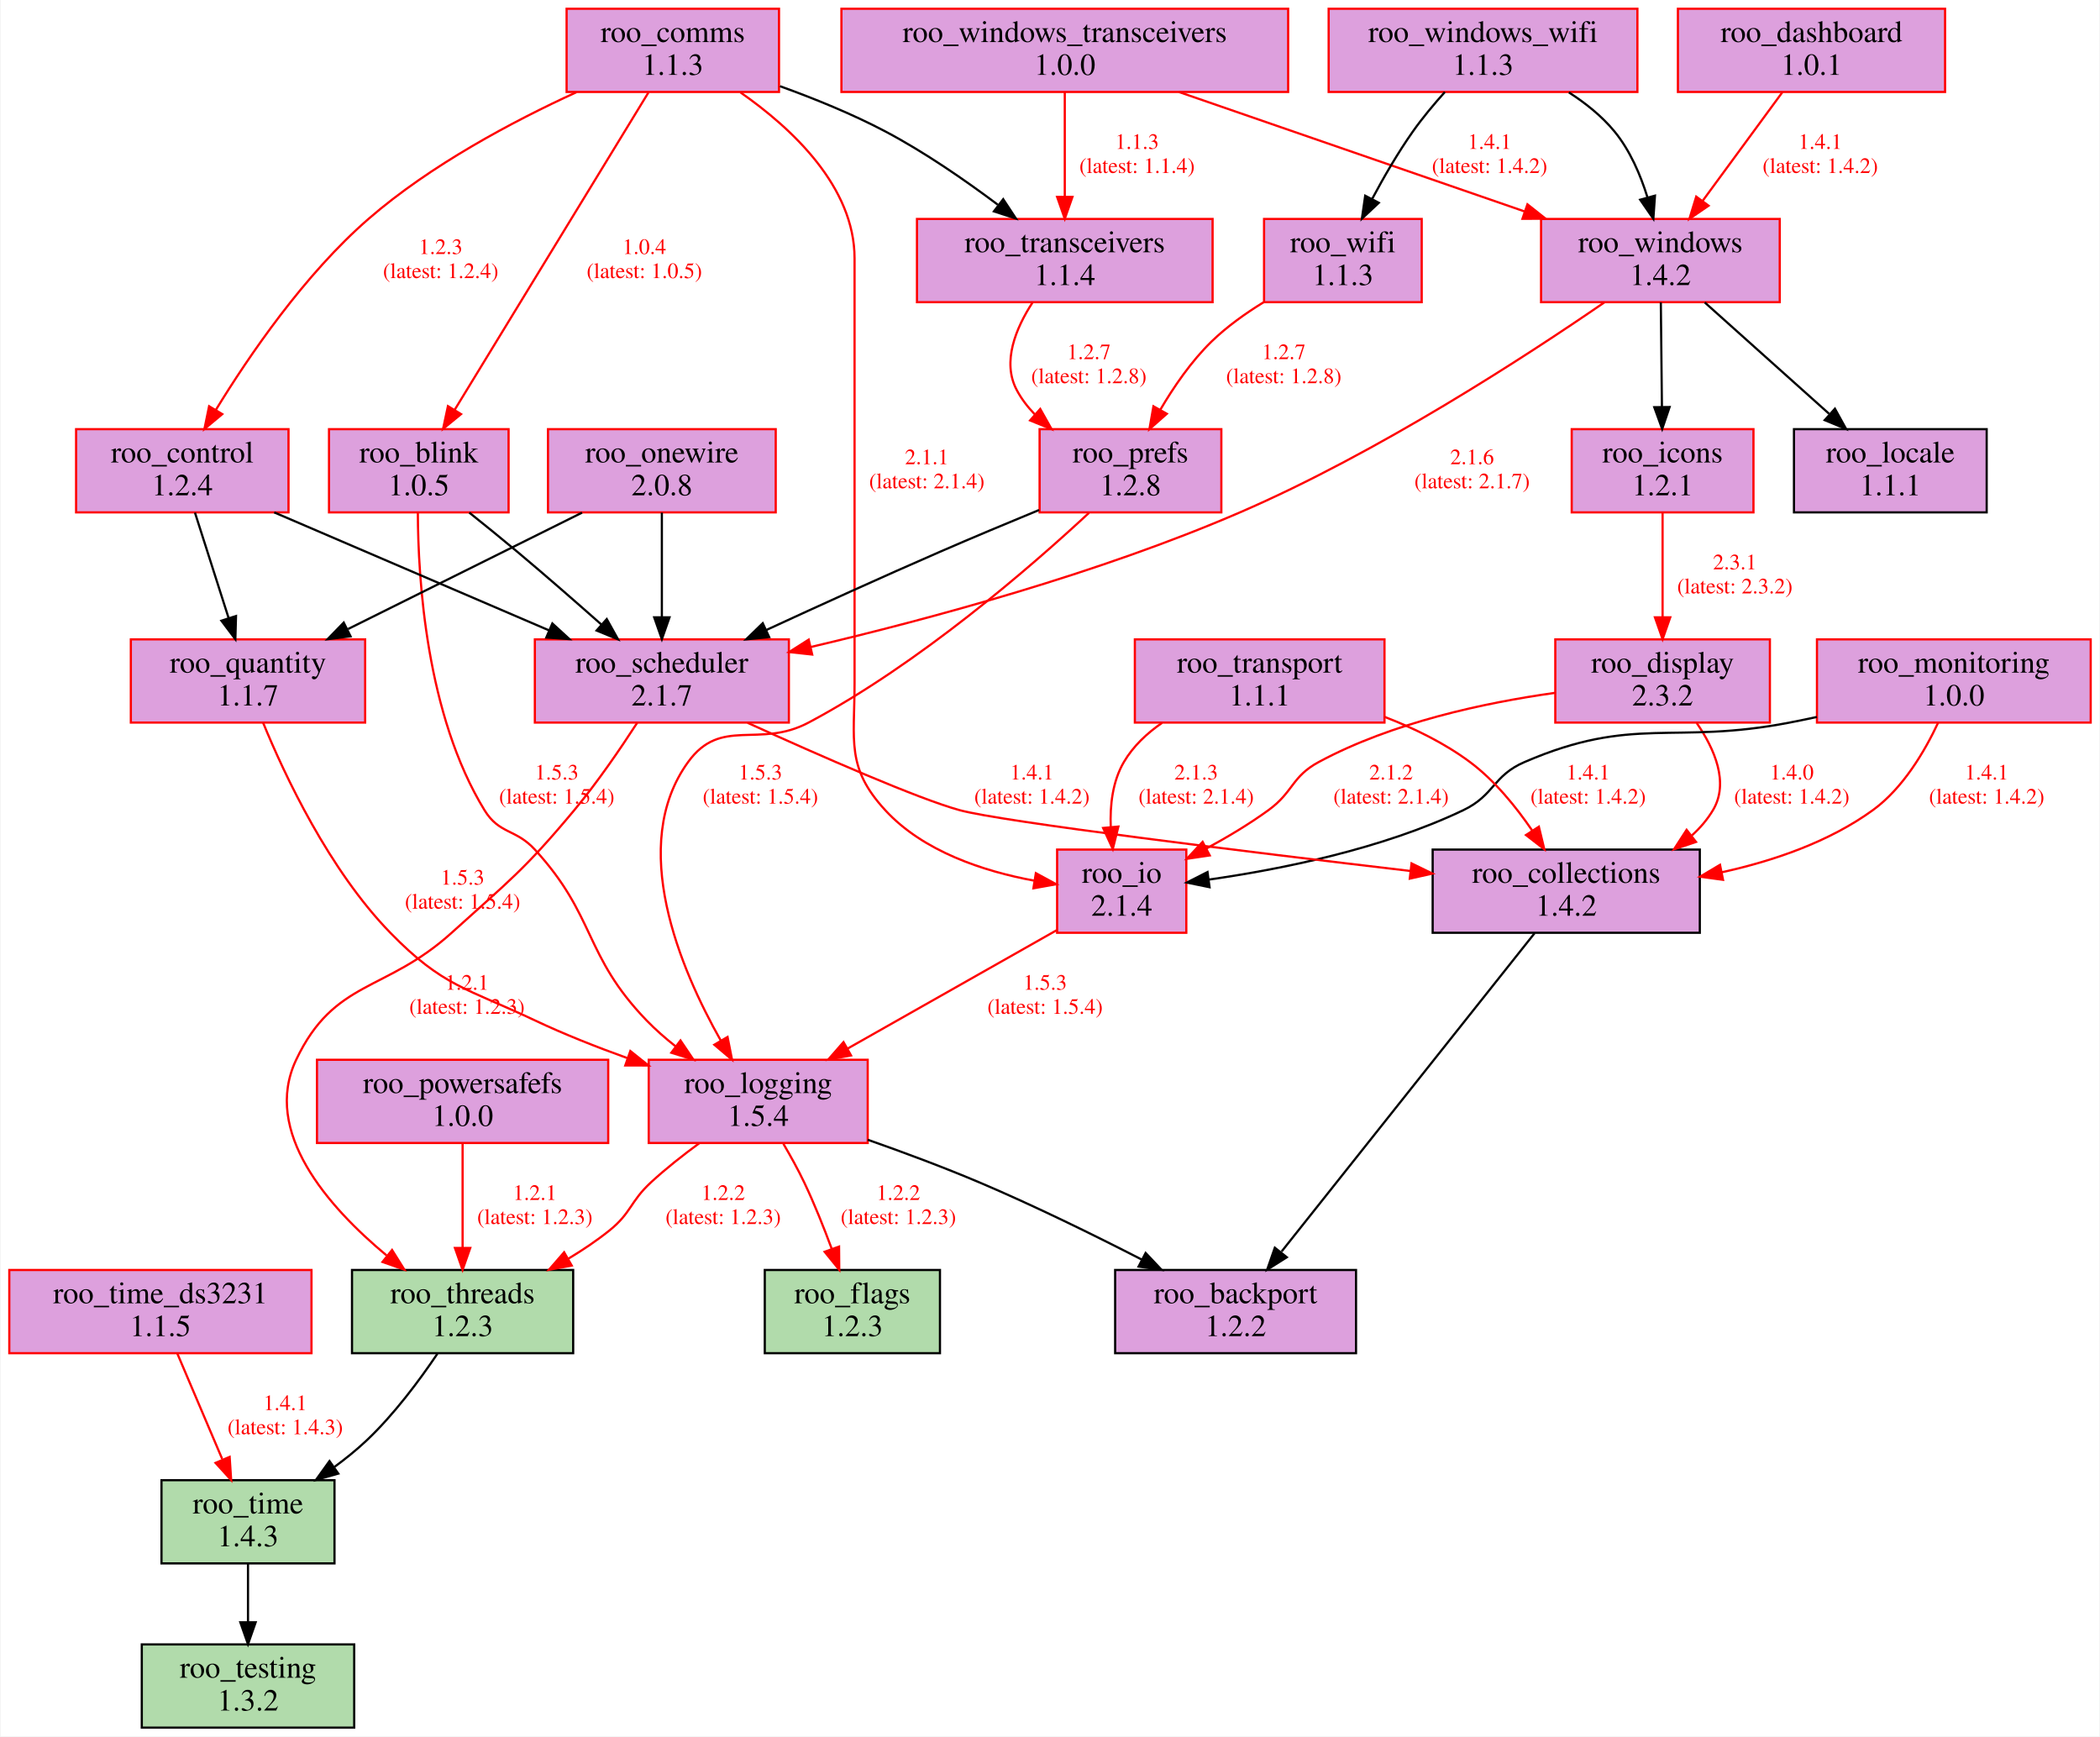
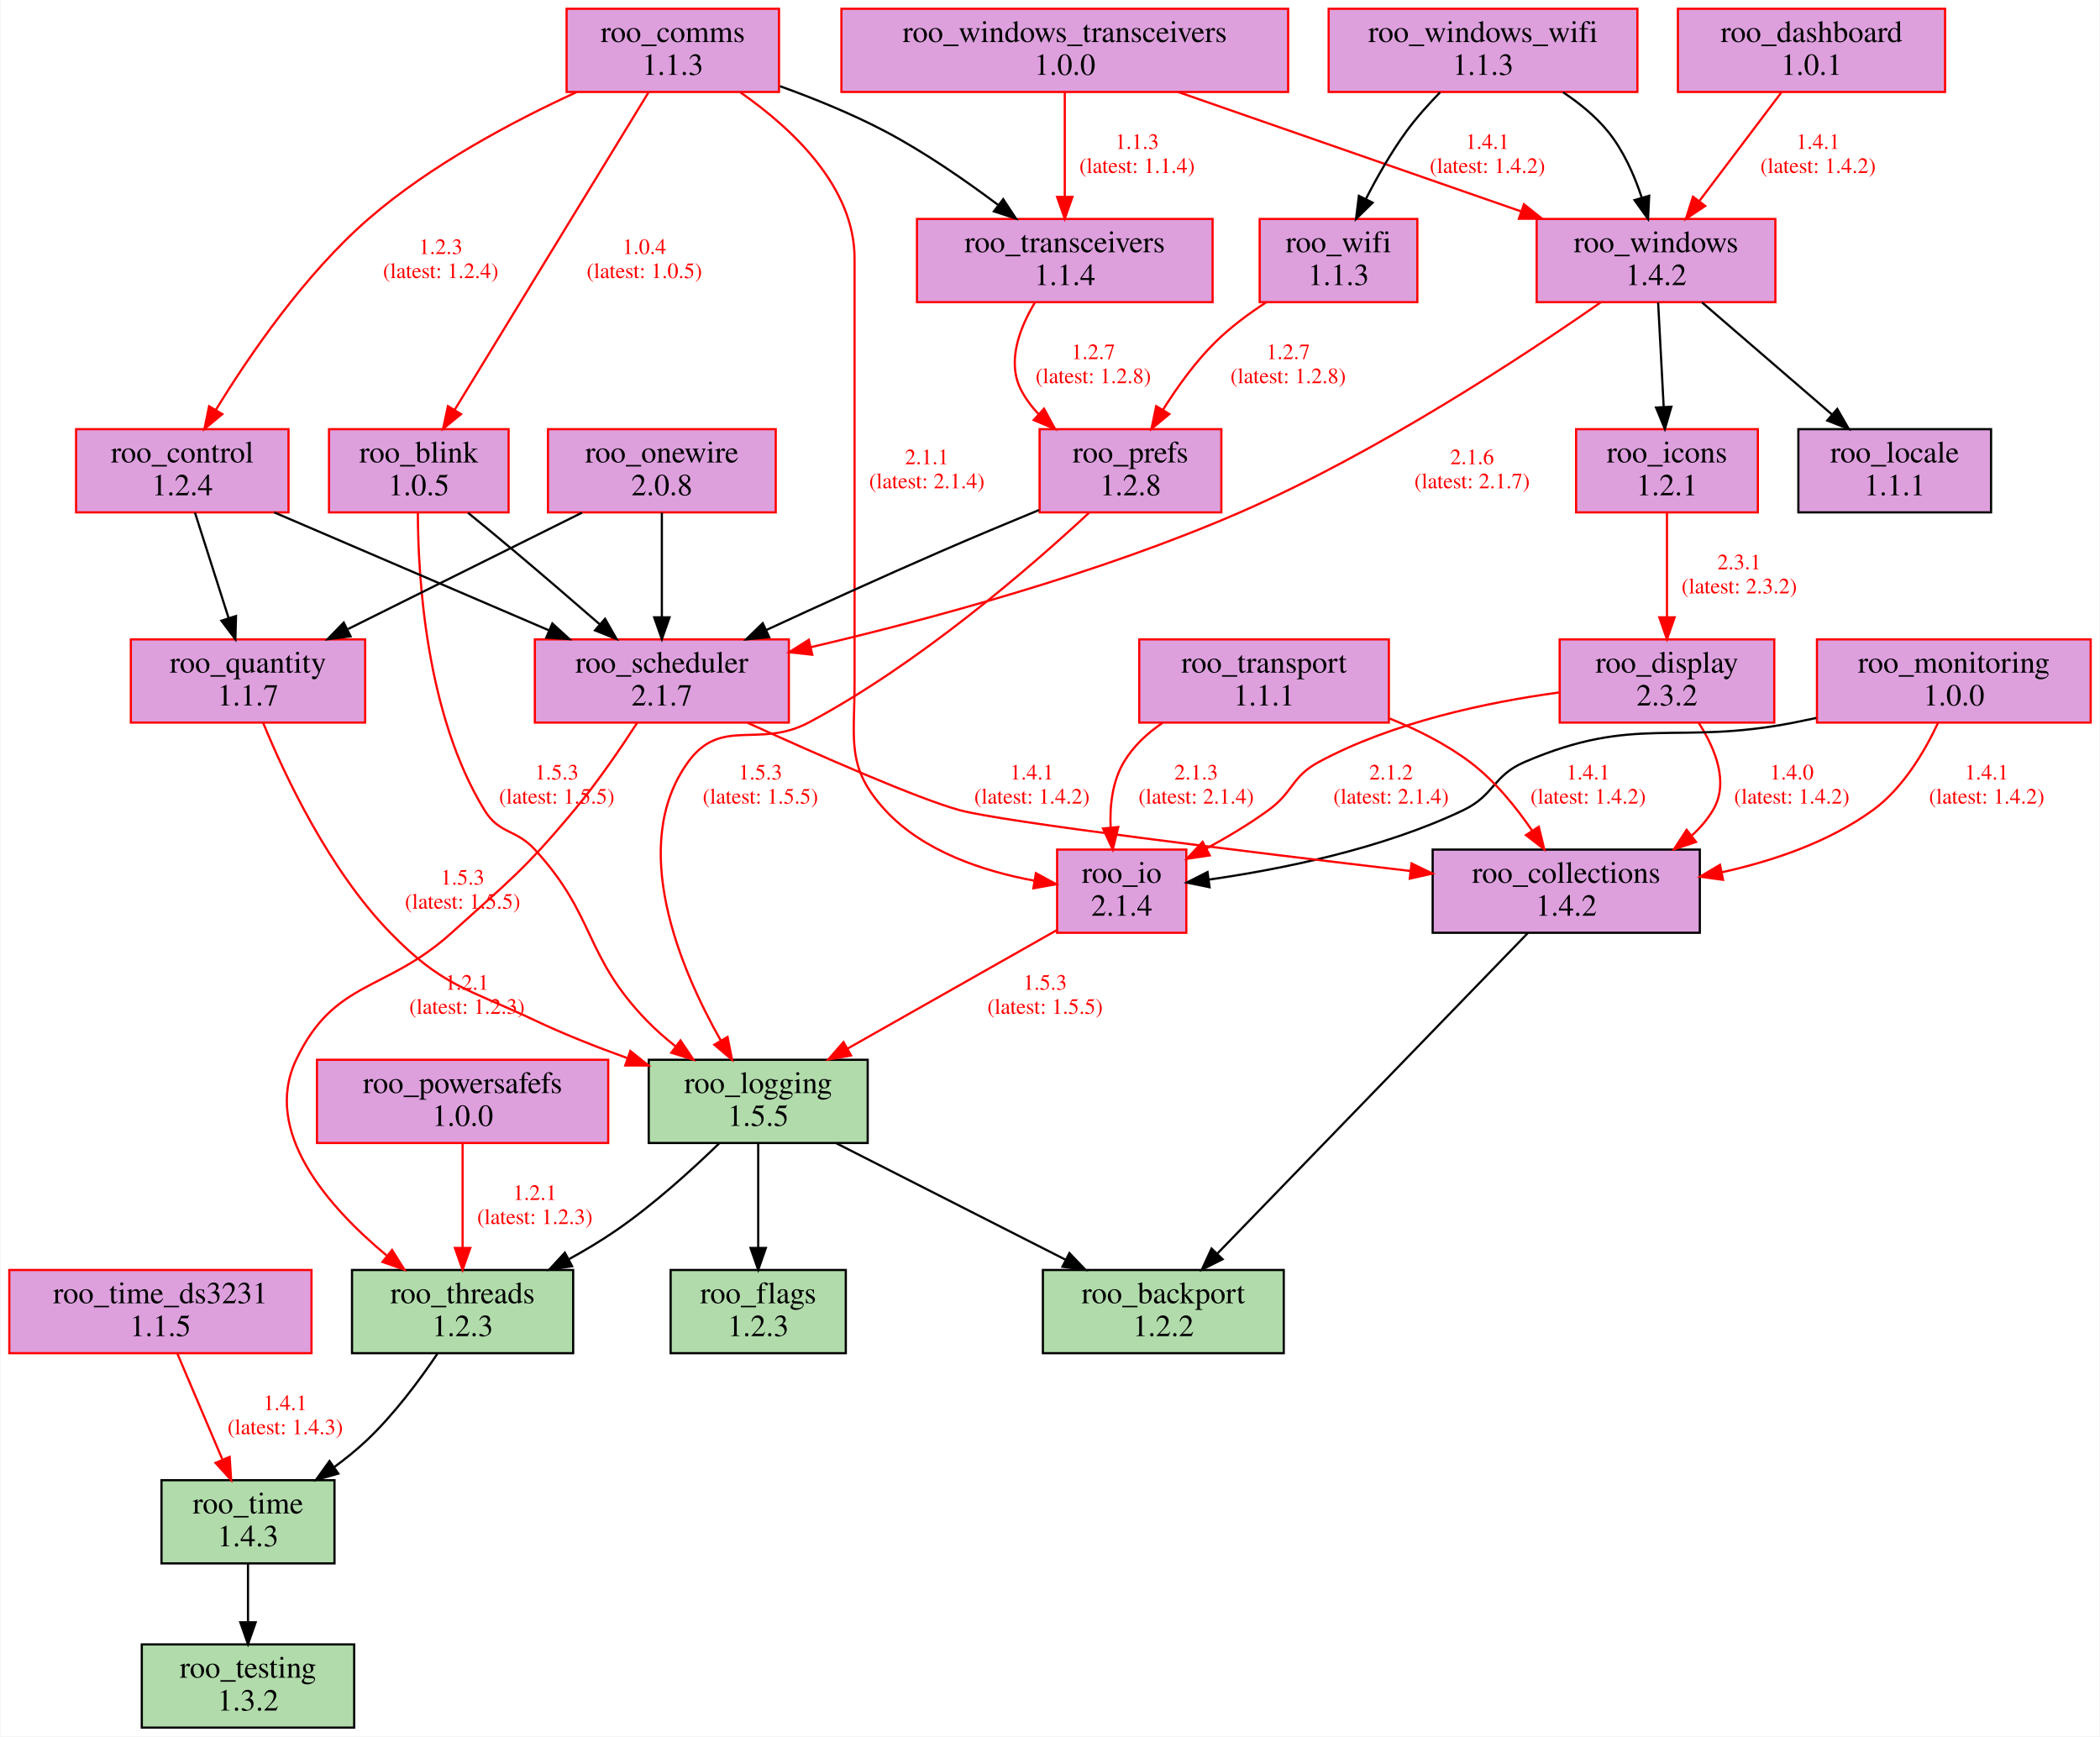
<svg xmlns="http://www.w3.org/2000/svg" width="959pt" height="793pt" viewBox="0.00 0.00 958.50 793.00">
  <g id="graph0" class="graph" transform="scale(1 1) rotate(0) translate(4 789)">
    <polygon fill="white" stroke="transparent" points="-4,4 -4,-789 954.5,-789 954.5,4 -4,4" />
    <g id="node1" class="node">
-       <polygon fill="plum" stroke="black" points="615,-209 505,-209 505,-171 615,-171 615,-209" />
-       <text text-anchor="middle" x="560" y="-193.8" font-family="Times,serif" font-size="14.00">roo_backport</text>
-       <text text-anchor="middle" x="560" y="-178.8" font-family="Times,serif" font-size="14.00">1.2.2</text>
+       <polygon fill="#b1dbab" stroke="black" points="582,-209 472,-209 472,-171 582,-171 582,-209" />
+       <text text-anchor="middle" x="527" y="-193.8" font-family="Times,serif" font-size="14.00">roo_backport</text>
+       <text text-anchor="middle" x="527" y="-178.8" font-family="Times,serif" font-size="14.00">1.2.2</text>
    </g>
    <g id="node2" class="node">
      <polygon fill="plum" stroke="red" points="228,-593 146,-593 146,-555 228,-555 228,-593" />
      <text text-anchor="middle" x="187" y="-577.8" font-family="Times,serif" font-size="14.00">roo_blink</text>
      <text text-anchor="middle" x="187" y="-562.8" font-family="Times,serif" font-size="14.00">1.0.5</text>
    </g>
    <g id="node12" class="node">
-       <polygon fill="plum" stroke="red" points="392,-305 292,-305 292,-267 392,-267 392,-305" />
+       <polygon fill="#b1dbab" stroke="black" points="392,-305 292,-305 292,-267 392,-267 392,-305" />
      <text text-anchor="middle" x="342" y="-289.8" font-family="Times,serif" font-size="14.00">roo_logging</text>
-       <text text-anchor="middle" x="342" y="-274.8" font-family="Times,serif" font-size="14.00">1.5.4</text>
+       <text text-anchor="middle" x="342" y="-274.8" font-family="Times,serif" font-size="14.00">1.5.5</text>
    </g>
    <g id="edge1" class="edge">
      <path fill="none" stroke="red" d="M186.57,-554.93C186.65,-524.59 190.39,-462.44 217,-419 223.78,-407.93 231.22,-410.56 240,-401 268.02,-370.49 262.24,-352.8 291,-323 295.05,-318.8 299.65,-314.78 304.39,-311.04" />
      <polygon fill="red" stroke="red" points="306.51,-313.83 312.43,-305.04 302.32,-308.22 306.51,-313.83" />
      <text text-anchor="middle" x="250" y="-433" font-family="Times,serif" font-size="10.00" fill="red">1.5.3</text>
-       <text text-anchor="middle" x="250" y="-422" font-family="Times,serif" font-size="10.00" fill="red">(latest: 1.5.4)</text>
+       <text text-anchor="middle" x="250" y="-422" font-family="Times,serif" font-size="10.00" fill="red">(latest: 1.5.5)</text>
    </g>
    <g id="node18" class="node">
      <polygon fill="plum" stroke="red" points="356,-497 240,-497 240,-459 356,-459 356,-497" />
      <text text-anchor="middle" x="298" y="-481.8" font-family="Times,serif" font-size="14.00">roo_scheduler</text>
      <text text-anchor="middle" x="298" y="-466.8" font-family="Times,serif" font-size="14.00">2.1.7</text>
    </g>
    <g id="edge2" class="edge">
-       <path fill="none" stroke="black" d="M210.06,-554.89C217.15,-549.23 224.95,-542.91 232,-537 244.73,-526.33 258.56,-514.24 270.27,-503.88" />
-       <polygon fill="black" stroke="black" points="272.84,-506.27 277.99,-497.01 268.19,-501.04 272.84,-506.27" />
+       <path fill="none" stroke="black" d="M209.48,-554.81C216.42,-549.14 224.05,-542.85 231,-537 243.72,-526.29 257.64,-514.29 269.48,-504" />
+       <polygon fill="black" stroke="black" points="272.06,-506.39 277.3,-497.18 267.47,-501.11 272.06,-506.39" />
    </g>
    <g id="node3" class="node">
      <polygon fill="plum" stroke="black" points="772,-401 650,-401 650,-363 772,-363 772,-401" />
      <text text-anchor="middle" x="711" y="-385.8" font-family="Times,serif" font-size="14.00">roo_collections</text>
      <text text-anchor="middle" x="711" y="-370.8" font-family="Times,serif" font-size="14.00">1.4.2</text>
    </g>
    <g id="edge3" class="edge">
-       <path fill="none" stroke="black" d="M696.52,-362.78C669.69,-329.02 612.14,-256.61 581.02,-217.45" />
-       <polygon fill="black" stroke="black" points="583.4,-214.81 574.43,-209.16 577.92,-219.17 583.4,-214.81" />
+       <path fill="none" stroke="black" d="M693.36,-362.78C660.39,-328.74 589.36,-255.39 551.66,-216.47" />
+       <polygon fill="black" stroke="black" points="554.06,-213.91 544.59,-209.16 549.03,-218.78 554.06,-213.91" />
    </g>
    <g id="node4" class="node">
      <polygon fill="plum" stroke="red" points="351.5,-785 254.5,-785 254.5,-747 351.5,-747 351.5,-785" />
      <text text-anchor="middle" x="303" y="-769.8" font-family="Times,serif" font-size="14.00">roo_comms</text>
      <text text-anchor="middle" x="303" y="-754.8" font-family="Times,serif" font-size="14.00">1.1.3</text>
    </g>
    <g id="edge4" class="edge">
      <path fill="none" stroke="red" d="M291.88,-746.78C271.35,-713.16 227.43,-641.22 203.45,-601.94" />
      <polygon fill="red" stroke="red" points="206.29,-599.87 198.09,-593.16 200.31,-603.52 206.29,-599.87" />
      <text text-anchor="middle" x="290" y="-673" font-family="Times,serif" font-size="10.00" fill="red">1.0.4</text>
      <text text-anchor="middle" x="290" y="-662" font-family="Times,serif" font-size="10.00" fill="red">(latest: 1.0.5)</text>
    </g>
    <g id="node5" class="node">
      <polygon fill="plum" stroke="red" points="127.5,-593 30.5,-593 30.5,-555 127.5,-555 127.5,-593" />
      <text text-anchor="middle" x="79" y="-577.8" font-family="Times,serif" font-size="14.00">roo_control</text>
      <text text-anchor="middle" x="79" y="-562.8" font-family="Times,serif" font-size="14.00">1.2.4</text>
    </g>
    <g id="edge5" class="edge">
      <path fill="none" stroke="red" d="M258.94,-746.87C229.98,-733.59 192.34,-713.62 164,-689 134.79,-663.62 109.48,-626.58 94.25,-601.68" />
      <polygon fill="red" stroke="red" points="97.25,-599.87 89.1,-593.09 91.24,-603.47 97.25,-599.87" />
      <text text-anchor="middle" x="197" y="-673" font-family="Times,serif" font-size="10.00" fill="red">1.2.3</text>
      <text text-anchor="middle" x="197" y="-662" font-family="Times,serif" font-size="10.00" fill="red">(latest: 1.2.4)</text>
    </g>
    <g id="node10" class="node">
      <polygon fill="plum" stroke="red" points="537.5,-401 478.5,-401 478.5,-363 537.5,-363 537.5,-401" />
      <text text-anchor="middle" x="508" y="-385.8" font-family="Times,serif" font-size="14.00">roo_io</text>
      <text text-anchor="middle" x="508" y="-370.8" font-family="Times,serif" font-size="14.00">2.1.4</text>
    </g>
    <g id="edge6" class="edge">
      <path fill="none" stroke="red" d="M333.91,-746.79C357.5,-730.32 386,-703.66 386,-671 386,-671 386,-671 386,-477 386,-450.48 382.06,-438.53 400,-419 417.39,-400.07 444.99,-391.08 467.94,-386.82" />
      <polygon fill="red" stroke="red" points="468.79,-390.23 478.1,-385.17 467.67,-383.32 468.79,-390.23" />
      <text text-anchor="middle" x="419" y="-577" font-family="Times,serif" font-size="10.00" fill="red">2.1.1</text>
      <text text-anchor="middle" x="419" y="-566" font-family="Times,serif" font-size="10.00" fill="red">(latest: 2.1.4)</text>
    </g>
    <g id="node23" class="node">
      <polygon fill="plum" stroke="red" points="549.5,-689 414.5,-689 414.5,-651 549.5,-651 549.5,-689" />
      <text text-anchor="middle" x="482" y="-673.8" font-family="Times,serif" font-size="14.00">roo_transceivers</text>
      <text text-anchor="middle" x="482" y="-658.8" font-family="Times,serif" font-size="14.00">1.1.4</text>
    </g>
    <g id="edge7" class="edge">
      <path fill="none" stroke="black" d="M351.93,-749.64C367.66,-743.97 384.91,-736.96 400,-729 417.92,-719.55 436.47,-706.72 451.38,-695.54" />
      <polygon fill="black" stroke="black" points="453.88,-698.03 459.71,-689.18 449.63,-692.47 453.88,-698.03" />
    </g>
    <g id="node17" class="node">
      <polygon fill="plum" stroke="red" points="162.5,-497 55.5,-497 55.5,-459 162.5,-459 162.5,-497" />
      <text text-anchor="middle" x="109" y="-481.8" font-family="Times,serif" font-size="14.00">roo_quantity</text>
      <text text-anchor="middle" x="109" y="-466.8" font-family="Times,serif" font-size="14.00">1.1.7</text>
    </g>
    <g id="edge8" class="edge">
      <path fill="none" stroke="black" d="M84.78,-554.88C89.14,-541.22 95.19,-522.26 100.16,-506.71" />
      <polygon fill="black" stroke="black" points="103.53,-507.66 103.23,-497.07 96.86,-505.53 103.53,-507.66" />
    </g>
    <g id="edge9" class="edge">
      <path fill="none" stroke="black" d="M120.97,-554.99C156.69,-539.65 208.15,-517.57 246.38,-501.15" />
      <polygon fill="black" stroke="black" points="247.99,-504.27 255.8,-497.11 245.23,-497.84 247.99,-504.27" />
    </g>
    <g id="node6" class="node">
      <polygon fill="plum" stroke="red" points="884,-785 762,-785 762,-747 884,-747 884,-785" />
      <text text-anchor="middle" x="823" y="-769.8" font-family="Times,serif" font-size="14.00">roo_dashboard</text>
      <text text-anchor="middle" x="823" y="-754.8" font-family="Times,serif" font-size="14.00">1.0.1</text>
    </g>
    <g id="node26" class="node">
-       <polygon fill="plum" stroke="red" points="808.5,-689 699.5,-689 699.5,-651 808.5,-651 808.5,-689" />
-       <text text-anchor="middle" x="754" y="-673.8" font-family="Times,serif" font-size="14.00">roo_windows</text>
-       <text text-anchor="middle" x="754" y="-658.8" font-family="Times,serif" font-size="14.00">1.4.2</text>
+       <polygon fill="plum" stroke="red" points="806.5,-689 697.5,-689 697.5,-651 806.5,-651 806.5,-689" />
+       <text text-anchor="middle" x="752" y="-673.8" font-family="Times,serif" font-size="14.00">roo_windows</text>
+       <text text-anchor="middle" x="752" y="-658.8" font-family="Times,serif" font-size="14.00">1.4.2</text>
    </g>
    <g id="edge10" class="edge">
-       <path fill="none" stroke="red" d="M809.7,-746.88C799.39,-732.83 784.95,-713.17 773.37,-697.38" />
-       <polygon fill="red" stroke="red" points="776,-695.06 767.26,-689.07 770.36,-699.2 776,-695.06" />
-       <text text-anchor="middle" x="827" y="-721" font-family="Times,serif" font-size="10.00" fill="red">1.4.1</text>
-       <text text-anchor="middle" x="827" y="-710" font-family="Times,serif" font-size="10.00" fill="red">(latest: 1.4.2)</text>
+       <path fill="none" stroke="red" d="M809.31,-746.88C798.7,-732.83 783.85,-713.17 771.93,-697.38" />
+       <polygon fill="red" stroke="red" points="774.47,-694.94 765.65,-689.07 768.88,-699.16 774.47,-694.94" />
+       <text text-anchor="middle" x="826" y="-721" font-family="Times,serif" font-size="10.00" fill="red">1.4.1</text>
+       <text text-anchor="middle" x="826" y="-710" font-family="Times,serif" font-size="10.00" fill="red">(latest: 1.4.2)</text>
    </g>
    <g id="node7" class="node">
-       <polygon fill="plum" stroke="red" points="804,-497 706,-497 706,-459 804,-459 804,-497" />
-       <text text-anchor="middle" x="755" y="-481.8" font-family="Times,serif" font-size="14.00">roo_display</text>
-       <text text-anchor="middle" x="755" y="-466.8" font-family="Times,serif" font-size="14.00">2.3.2</text>
+       <polygon fill="plum" stroke="red" points="806,-497 708,-497 708,-459 806,-459 806,-497" />
+       <text text-anchor="middle" x="757" y="-481.8" font-family="Times,serif" font-size="14.00">roo_display</text>
+       <text text-anchor="middle" x="757" y="-466.8" font-family="Times,serif" font-size="14.00">2.3.2</text>
    </g>
    <g id="edge11" class="edge">
-       <path fill="none" stroke="red" d="M770.59,-458.79C778.7,-446.99 785.5,-431.55 778,-419 775.43,-414.69 772.14,-410.87 768.41,-407.49" />
+       <path fill="none" stroke="red" d="M771.44,-458.96C779.08,-447.09 785.47,-431.5 778,-419 775.43,-414.69 772.14,-410.87 768.41,-407.49" />
      <polygon fill="red" stroke="red" points="770.26,-404.49 760.21,-401.13 765.97,-410.03 770.26,-404.49" />
      <text text-anchor="middle" x="814" y="-433" font-family="Times,serif" font-size="10.00" fill="red">1.4.0</text>
      <text text-anchor="middle" x="814" y="-422" font-family="Times,serif" font-size="10.00" fill="red">(latest: 1.4.2)</text>
    </g>
    <g id="edge12" class="edge">
-       <path fill="none" stroke="red" d="M705.92,-472.58C673.7,-468.07 631.48,-459.04 598,-441 585.55,-434.29 586.45,-427.31 575,-419 566.26,-412.65 556.25,-406.68 546.69,-401.5" />
+       <path fill="none" stroke="red" d="M707.66,-472.74C674.98,-468.3 632.03,-459.28 598,-441 585.54,-434.31 586.45,-427.31 575,-419 566.26,-412.65 556.25,-406.68 546.69,-401.5" />
      <polygon fill="red" stroke="red" points="548.2,-398.33 537.72,-396.78 544.94,-404.53 548.2,-398.33" />
      <text text-anchor="middle" x="631" y="-433" font-family="Times,serif" font-size="10.00" fill="red">2.1.2</text>
      <text text-anchor="middle" x="631" y="-422" font-family="Times,serif" font-size="10.00" fill="red">(latest: 2.1.4)</text>
    </g>
    <g id="node8" class="node">
-       <polygon fill="#b1dbab" stroke="black" points="425,-209 345,-209 345,-171 425,-171 425,-209" />
-       <text text-anchor="middle" x="385" y="-193.8" font-family="Times,serif" font-size="14.00">roo_flags</text>
-       <text text-anchor="middle" x="385" y="-178.8" font-family="Times,serif" font-size="14.00">1.2.3</text>
+       <polygon fill="#b1dbab" stroke="black" points="382,-209 302,-209 302,-171 382,-171 382,-209" />
+       <text text-anchor="middle" x="342" y="-193.8" font-family="Times,serif" font-size="14.00">roo_flags</text>
+       <text text-anchor="middle" x="342" y="-178.8" font-family="Times,serif" font-size="14.00">1.2.3</text>
    </g>
    <g id="node9" class="node">
-       <polygon fill="plum" stroke="red" points="796.5,-593 713.5,-593 713.5,-555 796.5,-555 796.5,-593" />
-       <text text-anchor="middle" x="755" y="-577.8" font-family="Times,serif" font-size="14.00">roo_icons</text>
-       <text text-anchor="middle" x="755" y="-562.8" font-family="Times,serif" font-size="14.00">1.2.1</text>
+       <polygon fill="plum" stroke="red" points="798.5,-593 715.5,-593 715.5,-555 798.5,-555 798.5,-593" />
+       <text text-anchor="middle" x="757" y="-577.8" font-family="Times,serif" font-size="14.00">roo_icons</text>
+       <text text-anchor="middle" x="757" y="-562.8" font-family="Times,serif" font-size="14.00">1.2.1</text>
    </g>
    <g id="edge13" class="edge">
-       <path fill="none" stroke="red" d="M755,-554.88C755,-541.35 755,-522.62 755,-507.15" />
-       <polygon fill="red" stroke="red" points="758.5,-507.07 755,-497.07 751.5,-507.07 758.5,-507.07" />
-       <text text-anchor="middle" x="788" y="-529" font-family="Times,serif" font-size="10.00" fill="red">2.3.1</text>
-       <text text-anchor="middle" x="788" y="-518" font-family="Times,serif" font-size="10.00" fill="red">(latest: 2.3.2)</text>
+       <path fill="none" stroke="red" d="M757,-554.88C757,-541.35 757,-522.62 757,-507.15" />
+       <polygon fill="red" stroke="red" points="760.5,-507.07 757,-497.07 753.5,-507.07 760.5,-507.07" />
+       <text text-anchor="middle" x="790" y="-529" font-family="Times,serif" font-size="10.00" fill="red">2.3.1</text>
+       <text text-anchor="middle" x="790" y="-518" font-family="Times,serif" font-size="10.00" fill="red">(latest: 2.3.2)</text>
    </g>
    <g id="edge14" class="edge">
      <path fill="none" stroke="red" d="M478.32,-364.19C451.7,-349.12 412.39,-326.86 382.81,-310.11" />
      <polygon fill="red" stroke="red" points="384.39,-306.98 373.97,-305.1 380.95,-313.08 384.39,-306.98" />
      <text text-anchor="middle" x="473" y="-337" font-family="Times,serif" font-size="10.00" fill="red">1.5.3</text>
-       <text text-anchor="middle" x="473" y="-326" font-family="Times,serif" font-size="10.00" fill="red">(latest: 1.5.4)</text>
+       <text text-anchor="middle" x="473" y="-326" font-family="Times,serif" font-size="10.00" fill="red">(latest: 1.5.5)</text>
    </g>
    <g id="node11" class="node">
-       <polygon fill="plum" stroke="black" points="903,-593 815,-593 815,-555 903,-555 903,-593" />
-       <text text-anchor="middle" x="859" y="-577.8" font-family="Times,serif" font-size="14.00">roo_locale</text>
-       <text text-anchor="middle" x="859" y="-562.8" font-family="Times,serif" font-size="14.00">1.1.1</text>
+       <polygon fill="plum" stroke="black" points="905,-593 817,-593 817,-555 905,-555 905,-593" />
+       <text text-anchor="middle" x="861" y="-577.8" font-family="Times,serif" font-size="14.00">roo_locale</text>
+       <text text-anchor="middle" x="861" y="-562.8" font-family="Times,serif" font-size="14.00">1.1.1</text>
    </g>
    <g id="edge15" class="edge">
-       <path fill="none" stroke="black" d="M392.02,-268.48C408.42,-262.72 426.63,-255.94 443,-249 468.02,-238.38 495.26,-224.99 517.16,-213.75" />
-       <polygon fill="black" stroke="black" points="518.92,-216.78 526.19,-209.08 515.7,-210.56 518.92,-216.78" />
+       <path fill="none" stroke="black" d="M377.67,-266.88C407.49,-251.73 450.16,-230.04 482.27,-213.73" />
+       <polygon fill="black" stroke="black" points="484.11,-216.72 491.44,-209.07 480.94,-210.48 484.11,-216.72" />
    </g>
    <g id="edge16" class="edge">
-       <path fill="none" stroke="red" d="M353.5,-266.63C356.77,-261.07 360.2,-254.88 363,-249 367.61,-239.33 371.96,-228.42 375.56,-218.7" />
-       <polygon fill="red" stroke="red" points="378.92,-219.68 379.01,-209.09 372.33,-217.32 378.92,-219.68" />
-       <text text-anchor="middle" x="406" y="-241" font-family="Times,serif" font-size="10.00" fill="red">1.2.2</text>
-       <text text-anchor="middle" x="406" y="-230" font-family="Times,serif" font-size="10.00" fill="red">(latest: 1.2.3)</text>
+       <path fill="none" stroke="black" d="M342,-266.88C342,-253.35 342,-234.62 342,-219.15" />
+       <polygon fill="black" stroke="black" points="345.5,-219.07 342,-209.07 338.5,-219.07 345.5,-219.07" />
    </g>
    <g id="node20" class="node">
      <polygon fill="#b1dbab" stroke="black" points="257.5,-209 156.5,-209 156.5,-171 257.5,-171 257.5,-209" />
      <text text-anchor="middle" x="207" y="-193.8" font-family="Times,serif" font-size="14.00">roo_threads</text>
      <text text-anchor="middle" x="207" y="-178.8" font-family="Times,serif" font-size="14.00">1.2.3</text>
    </g>
    <g id="edge17" class="edge">
-       <path fill="none" stroke="red" d="M315.2,-266.98C307.74,-261.53 299.82,-255.3 293,-249 283.51,-240.23 284.08,-235.08 274,-227 268.26,-222.4 261.85,-218.1 255.33,-214.18" />
-       <polygon fill="red" stroke="red" points="256.84,-211.02 246.42,-209.09 253.37,-217.09 256.84,-211.02" />
-       <text text-anchor="middle" x="326" y="-241" font-family="Times,serif" font-size="10.00" fill="red">1.2.2</text>
-       <text text-anchor="middle" x="326" y="-230" font-family="Times,serif" font-size="10.00" fill="red">(latest: 1.2.3)</text>
+       <path fill="none" stroke="black" d="M324.27,-266.92C311.75,-254.75 294.2,-238.82 277,-227 270.35,-222.43 263.04,-218.05 255.73,-214.02" />
+       <polygon fill="black" stroke="black" points="256.99,-210.73 246.52,-209.12 253.7,-216.91 256.99,-210.73" />
    </g>
    <g id="node13" class="node">
      <polygon fill="plum" stroke="red" points="950.5,-497 825.5,-497 825.5,-459 950.5,-459 950.5,-497" />
      <text text-anchor="middle" x="888" y="-481.8" font-family="Times,serif" font-size="14.00">roo_monitoring</text>
      <text text-anchor="middle" x="888" y="-466.8" font-family="Times,serif" font-size="14.00">1.0.0</text>
    </g>
    <g id="edge18" class="edge">
      <path fill="none" stroke="red" d="M880.82,-458.93C874.75,-445.95 864.83,-429.03 851,-419 831,-404.5 805.68,-395.83 782.09,-390.65" />
      <polygon fill="red" stroke="red" points="782.6,-387.18 772.11,-388.63 781.22,-394.04 782.6,-387.18" />
      <text text-anchor="middle" x="903" y="-433" font-family="Times,serif" font-size="10.00" fill="red">1.4.1</text>
      <text text-anchor="middle" x="903" y="-422" font-family="Times,serif" font-size="10.00" fill="red">(latest: 1.4.2)</text>
    </g>
    <g id="edge19" class="edge">
-       <path fill="none" stroke="black" d="M825.48,-461.56C821.26,-460.65 817.08,-459.79 813,-459 759.63,-448.65 741.93,-462.51 692,-441 677.47,-434.74 678.28,-425.83 664,-419 626.78,-401.19 580.28,-391.93 547.77,-387.29" />
+       <path fill="none" stroke="black" d="M825.17,-461.1C821.74,-460.36 818.33,-459.65 815,-459 760.78,-448.37 742.77,-462.8 692,-441 677.46,-434.75 678.28,-425.83 664,-419 626.78,-401.19 580.28,-391.93 547.77,-387.29" />
      <polygon fill="black" stroke="black" points="548.11,-383.81 537.73,-385.94 547.18,-390.74 548.11,-383.81" />
    </g>
    <g id="node14" class="node">
      <polygon fill="plum" stroke="red" points="350,-593 246,-593 246,-555 350,-555 350,-593" />
      <text text-anchor="middle" x="298" y="-577.8" font-family="Times,serif" font-size="14.00">roo_onewire</text>
      <text text-anchor="middle" x="298" y="-562.8" font-family="Times,serif" font-size="14.00">2.0.8</text>
    </g>
    <g id="edge21" class="edge">
      <path fill="none" stroke="black" d="M261.56,-554.88C231.1,-539.73 187.5,-518.04 154.7,-501.73" />
      <polygon fill="black" stroke="black" points="155.84,-498.39 145.33,-497.07 152.72,-504.66 155.84,-498.39" />
    </g>
    <g id="edge20" class="edge">
      <path fill="none" stroke="black" d="M298,-554.88C298,-541.35 298,-522.62 298,-507.15" />
      <polygon fill="black" stroke="black" points="301.5,-507.07 298,-497.07 294.5,-507.07 301.5,-507.07" />
    </g>
    <g id="node15" class="node">
      <polygon fill="plum" stroke="red" points="273.5,-305 140.5,-305 140.5,-267 273.5,-267 273.5,-305" />
      <text text-anchor="middle" x="207" y="-289.8" font-family="Times,serif" font-size="14.00">roo_powersafefs</text>
      <text text-anchor="middle" x="207" y="-274.8" font-family="Times,serif" font-size="14.00">1.0.0</text>
    </g>
    <g id="edge22" class="edge">
      <path fill="none" stroke="red" d="M207,-266.88C207,-253.35 207,-234.62 207,-219.15" />
      <polygon fill="red" stroke="red" points="210.5,-219.07 207,-209.07 203.5,-219.07 210.5,-219.07" />
      <text text-anchor="middle" x="240" y="-241" font-family="Times,serif" font-size="10.00" fill="red">1.2.1</text>
      <text text-anchor="middle" x="240" y="-230" font-family="Times,serif" font-size="10.00" fill="red">(latest: 1.2.3)</text>
    </g>
    <g id="node16" class="node">
      <polygon fill="plum" stroke="red" points="553.5,-593 470.5,-593 470.5,-555 553.5,-555 553.5,-593" />
      <text text-anchor="middle" x="512" y="-577.8" font-family="Times,serif" font-size="14.00">roo_prefs</text>
      <text text-anchor="middle" x="512" y="-562.8" font-family="Times,serif" font-size="14.00">1.2.8</text>
    </g>
    <g id="edge23" class="edge">
      <path fill="none" stroke="red" d="M493.07,-554.79C466.44,-530.04 415.49,-485.8 365,-459 342.28,-446.94 325.1,-461.82 310,-441 282.46,-403.01 306.31,-346.63 324.97,-313.67" />
      <polygon fill="red" stroke="red" points="328,-315.42 330.05,-305.03 321.96,-311.87 328,-315.42" />
      <text text-anchor="middle" x="343" y="-433" font-family="Times,serif" font-size="10.00" fill="red">1.5.3</text>
-       <text text-anchor="middle" x="343" y="-422" font-family="Times,serif" font-size="10.00" fill="red">(latest: 1.5.4)</text>
+       <text text-anchor="middle" x="343" y="-422" font-family="Times,serif" font-size="10.00" fill="red">(latest: 1.5.5)</text>
    </g>
    <g id="edge24" class="edge">
      <path fill="none" stroke="black" d="M470.27,-556.09C455.88,-550.16 439.69,-543.39 425,-537 398.61,-525.52 369.38,-512.21 345.62,-501.24" />
      <polygon fill="black" stroke="black" points="347.01,-498.03 336.47,-497 344.07,-504.38 347.01,-498.03" />
    </g>
    <g id="edge25" class="edge">
      <path fill="none" stroke="red" d="M115.88,-458.98C125.79,-434.84 146.03,-391.73 174,-363 197.93,-338.43 209,-337.67 240,-323 253.38,-316.67 268.19,-310.82 282.28,-305.76" />
      <polygon fill="red" stroke="red" points="283.61,-309.01 291.89,-302.39 281.29,-302.4 283.61,-309.01" />
      <text text-anchor="middle" x="207" y="-385" font-family="Times,serif" font-size="10.00" fill="red">1.5.3</text>
-       <text text-anchor="middle" x="207" y="-374" font-family="Times,serif" font-size="10.00" fill="red">(latest: 1.5.4)</text>
+       <text text-anchor="middle" x="207" y="-374" font-family="Times,serif" font-size="10.00" fill="red">(latest: 1.5.5)</text>
    </g>
    <g id="edge26" class="edge">
      <path fill="none" stroke="red" d="M337.13,-458.9C370.18,-443.87 415.06,-424.17 434,-419 453.45,-413.7 564.5,-400.09 639.95,-391.21" />
      <polygon fill="red" stroke="red" points="640.36,-394.69 649.89,-390.04 639.55,-387.73 640.36,-394.69" />
      <text text-anchor="middle" x="467" y="-433" font-family="Times,serif" font-size="10.00" fill="red">1.4.1</text>
      <text text-anchor="middle" x="467" y="-422" font-family="Times,serif" font-size="10.00" fill="red">(latest: 1.4.2)</text>
    </g>
    <g id="edge27" class="edge">
      <path fill="none" stroke="red" d="M286.72,-458.88C279.11,-447.12 268.57,-431.69 258,-419 235.47,-391.96 228.11,-386.61 202,-363 171.78,-335.67 148.46,-341.81 131,-305 115.43,-272.18 145.48,-237.95 172.26,-215.67" />
      <polygon fill="red" stroke="red" points="174.79,-218.14 180.41,-209.16 170.42,-212.67 174.79,-218.14" />
      <text text-anchor="middle" x="209" y="-337" font-family="Times,serif" font-size="10.00" fill="red">1.2.1</text>
      <text text-anchor="middle" x="209" y="-326" font-family="Times,serif" font-size="10.00" fill="red">(latest: 1.2.3)</text>
    </g>
    <g id="node19" class="node">
      <polygon fill="#b1dbab" stroke="black" points="157.5,-38 60.5,-38 60.5,0 157.5,0 157.5,-38" />
      <text text-anchor="middle" x="109" y="-22.8" font-family="Times,serif" font-size="14.00">roo_testing</text>
      <text text-anchor="middle" x="109" y="-7.8" font-family="Times,serif" font-size="14.00">1.3.2</text>
    </g>
    <g id="node21" class="node">
      <polygon fill="#b1dbab" stroke="black" points="148.5,-113 69.5,-113 69.5,-75 148.5,-75 148.5,-113" />
      <text text-anchor="middle" x="109" y="-97.8" font-family="Times,serif" font-size="14.00">roo_time</text>
      <text text-anchor="middle" x="109" y="-82.8" font-family="Times,serif" font-size="14.00">1.4.3</text>
    </g>
    <g id="edge28" class="edge">
      <path fill="none" stroke="black" d="M195.49,-170.74C187.33,-158.64 175.61,-142.86 163,-131 158.58,-126.85 153.64,-122.85 148.58,-119.12" />
      <polygon fill="black" stroke="black" points="150.24,-116.01 140.04,-113.13 146.22,-121.74 150.24,-116.01" />
    </g>
    <g id="edge29" class="edge">
      <path fill="none" stroke="black" d="M109,-74.96C109,-66.88 109,-57.18 109,-48.18" />
      <polygon fill="black" stroke="black" points="112.5,-48.09 109,-38.09 105.5,-48.09 112.5,-48.09" />
    </g>
    <g id="node22" class="node">
      <polygon fill="plum" stroke="red" points="138,-209 0,-209 0,-171 138,-171 138,-209" />
      <text text-anchor="middle" x="69" y="-193.8" font-family="Times,serif" font-size="14.00">roo_time_ds3231</text>
      <text text-anchor="middle" x="69" y="-178.8" font-family="Times,serif" font-size="14.00">1.1.5</text>
    </g>
    <g id="edge30" class="edge">
      <path fill="none" stroke="red" d="M76.71,-170.88C82.52,-157.22 90.59,-138.26 97.21,-122.71" />
      <polygon fill="red" stroke="red" points="100.62,-123.64 101.31,-113.07 94.18,-120.9 100.62,-123.64" />
      <text text-anchor="middle" x="126" y="-145" font-family="Times,serif" font-size="10.00" fill="red">1.4.1</text>
      <text text-anchor="middle" x="126" y="-134" font-family="Times,serif" font-size="10.00" fill="red">(latest: 1.4.3)</text>
    </g>
    <g id="edge31" class="edge">
-       <path fill="none" stroke="red" d="M467.21,-650.75C459.64,-639.07 453.3,-623.78 460,-611 462.15,-606.9 465.01,-603.17 468.27,-599.8" />
-       <polygon fill="red" stroke="red" points="470.79,-602.24 475.98,-593 466.16,-596.99 470.79,-602.24" />
-       <text text-anchor="middle" x="493" y="-625" font-family="Times,serif" font-size="10.00" fill="red">1.2.7</text>
-       <text text-anchor="middle" x="493" y="-614" font-family="Times,serif" font-size="10.00" fill="red">(latest: 1.2.8)</text>
+       <path fill="none" stroke="red" d="M468.43,-650.95C461.36,-639.23 455.44,-623.8 462,-611 464.09,-606.93 466.87,-603.21 470.06,-599.84" />
+       <polygon fill="red" stroke="red" points="472.52,-602.34 477.59,-593.03 467.83,-597.15 472.52,-602.34" />
+       <text text-anchor="middle" x="495" y="-625" font-family="Times,serif" font-size="10.00" fill="red">1.2.7</text>
+       <text text-anchor="middle" x="495" y="-614" font-family="Times,serif" font-size="10.00" fill="red">(latest: 1.2.8)</text>
    </g>
    <g id="node24" class="node">
-       <polygon fill="plum" stroke="red" points="628,-497 514,-497 514,-459 628,-459 628,-497" />
-       <text text-anchor="middle" x="571" y="-481.8" font-family="Times,serif" font-size="14.00">roo_transport</text>
-       <text text-anchor="middle" x="571" y="-466.8" font-family="Times,serif" font-size="14.00">1.1.1</text>
+       <polygon fill="plum" stroke="red" points="630,-497 516,-497 516,-459 630,-459 630,-497" />
+       <text text-anchor="middle" x="573" y="-481.8" font-family="Times,serif" font-size="14.00">roo_transport</text>
+       <text text-anchor="middle" x="573" y="-466.8" font-family="Times,serif" font-size="14.00">1.1.1</text>
    </g>
    <g id="edge32" class="edge">
-       <path fill="none" stroke="red" d="M628.04,-461.61C641.58,-456.38 655.44,-449.61 667,-441 678.28,-432.6 688.06,-420.55 695.52,-409.6" />
-       <polygon fill="red" stroke="red" points="698.5,-411.45 700.99,-401.15 692.62,-407.64 698.5,-411.45" />
+       <path fill="none" stroke="red" d="M630.33,-460.86C643.11,-455.72 656.1,-449.18 667,-441 678.25,-432.56 688.03,-420.5 695.49,-409.56" />
+       <polygon fill="red" stroke="red" points="698.46,-411.42 700.97,-401.12 692.59,-407.61 698.46,-411.42" />
      <text text-anchor="middle" x="721" y="-433" font-family="Times,serif" font-size="10.00" fill="red">1.4.1</text>
      <text text-anchor="middle" x="721" y="-422" font-family="Times,serif" font-size="10.00" fill="red">(latest: 1.4.2)</text>
    </g>
    <g id="edge33" class="edge">
-       <path fill="none" stroke="red" d="M526.42,-458.87C519.48,-454.08 513.22,-448.19 509,-441 503.81,-432.17 502.59,-421.2 503,-411.19" />
-       <polygon fill="red" stroke="red" points="506.48,-411.51 503.92,-401.23 499.51,-410.87 506.48,-411.51" />
+       <path fill="none" stroke="red" d="M526.69,-458.89C519.65,-454.12 513.31,-448.23 509,-441 503.72,-432.14 502.5,-421.09 502.94,-411.01" />
+       <polygon fill="red" stroke="red" points="506.43,-411.29 503.9,-401 499.46,-410.62 506.43,-411.29" />
      <text text-anchor="middle" x="542" y="-433" font-family="Times,serif" font-size="10.00" fill="red">2.1.3</text>
      <text text-anchor="middle" x="542" y="-422" font-family="Times,serif" font-size="10.00" fill="red">(latest: 2.1.4)</text>
    </g>
    <g id="node25" class="node">
-       <polygon fill="plum" stroke="red" points="645,-689 573,-689 573,-651 645,-651 645,-689" />
-       <text text-anchor="middle" x="609" y="-673.8" font-family="Times,serif" font-size="14.00">roo_wifi</text>
-       <text text-anchor="middle" x="609" y="-658.8" font-family="Times,serif" font-size="14.00">1.1.3</text>
+       <polygon fill="plum" stroke="red" points="643,-689 571,-689 571,-651 643,-651 643,-689" />
+       <text text-anchor="middle" x="607" y="-673.8" font-family="Times,serif" font-size="14.00">roo_wifi</text>
+       <text text-anchor="middle" x="607" y="-658.8" font-family="Times,serif" font-size="14.00">1.1.3</text>
    </g>
    <g id="edge34" class="edge">
-       <path fill="none" stroke="red" d="M572.79,-650.96C564.44,-645.83 555.97,-639.78 549,-633 539.8,-624.05 531.8,-612.38 525.62,-601.87" />
-       <polygon fill="red" stroke="red" points="528.6,-600.03 520.66,-593.02 522.49,-603.45 528.6,-600.03" />
-       <text text-anchor="middle" x="582" y="-625" font-family="Times,serif" font-size="10.00" fill="red">1.2.7</text>
-       <text text-anchor="middle" x="582" y="-614" font-family="Times,serif" font-size="10.00" fill="red">(latest: 1.2.8)</text>
+       <path fill="none" stroke="red" d="M573.94,-650.91C565.95,-645.71 557.77,-639.63 551,-633 541.75,-623.94 533.43,-612.35 526.88,-601.92" />
+       <polygon fill="red" stroke="red" points="529.75,-599.9 521.59,-593.14 523.75,-603.51 529.75,-599.9" />
+       <text text-anchor="middle" x="584" y="-625" font-family="Times,serif" font-size="10.00" fill="red">1.2.7</text>
+       <text text-anchor="middle" x="584" y="-614" font-family="Times,serif" font-size="10.00" fill="red">(latest: 1.2.8)</text>
    </g>
    <g id="edge36" class="edge">
-       <path fill="none" stroke="black" d="M754.19,-650.88C754.34,-637.35 754.54,-618.62 754.7,-603.15" />
-       <polygon fill="black" stroke="black" points="758.2,-603.11 754.81,-593.07 751.2,-603.03 758.2,-603.11" />
+       <path fill="none" stroke="black" d="M752.96,-650.88C753.68,-637.35 754.68,-618.62 755.5,-603.15" />
+       <polygon fill="black" stroke="black" points="759,-603.24 756.04,-593.07 752.01,-602.87 759,-603.24" />
    </g>
    <g id="edge35" class="edge">
-       <path fill="none" stroke="black" d="M774.25,-650.88C790.37,-636.44 813.12,-616.07 830.99,-600.07" />
-       <polygon fill="black" stroke="black" points="833.7,-602.35 838.82,-593.07 829.03,-597.13 833.7,-602.35" />
+       <path fill="none" stroke="black" d="M773.02,-650.88C789.91,-636.31 813.8,-615.71 832.42,-599.64" />
+       <polygon fill="black" stroke="black" points="834.76,-602.25 840.05,-593.07 830.19,-596.95 834.76,-602.25" />
    </g>
    <g id="edge37" class="edge">
-       <path fill="none" stroke="red" d="M728.43,-650.91C692.66,-626.3 624.98,-582.23 562,-555 497.71,-527.2 420.3,-506.29 365.98,-493.51" />
-       <polygon fill="red" stroke="red" points="366.65,-490.07 356.12,-491.21 365.06,-496.89 366.65,-490.07" />
+       <path fill="none" stroke="red" d="M726.72,-650.89C691.36,-626.26 624.44,-582.16 562,-555 497.77,-527.06 420.35,-506.16 366.02,-493.43" />
+       <polygon fill="red" stroke="red" points="366.68,-489.99 356.15,-491.14 365.1,-496.81 366.68,-489.99" />
      <text text-anchor="middle" x="668" y="-577" font-family="Times,serif" font-size="10.00" fill="red">2.1.6</text>
      <text text-anchor="middle" x="668" y="-566" font-family="Times,serif" font-size="10.00" fill="red">(latest: 2.1.7)</text>
    </g>
    <g id="node27" class="node">
      <polygon fill="plum" stroke="red" points="584,-785 380,-785 380,-747 584,-747 584,-785" />
      <text text-anchor="middle" x="482" y="-769.8" font-family="Times,serif" font-size="14.00">roo_windows_transceivers</text>
      <text text-anchor="middle" x="482" y="-754.8" font-family="Times,serif" font-size="14.00">1.0.0</text>
    </g>
    <g id="edge38" class="edge">
      <path fill="none" stroke="red" d="M482,-746.88C482,-733.35 482,-714.62 482,-699.15" />
      <polygon fill="red" stroke="red" points="485.5,-699.07 482,-689.07 478.5,-699.07 485.5,-699.07" />
      <text text-anchor="middle" x="515" y="-721" font-family="Times,serif" font-size="10.00" fill="red">1.1.3</text>
      <text text-anchor="middle" x="515" y="-710" font-family="Times,serif" font-size="10.00" fill="red">(latest: 1.1.4)</text>
    </g>
    <g id="edge39" class="edge">
-       <path fill="none" stroke="red" d="M534.12,-746.99C579.15,-731.43 644.3,-708.91 691.99,-692.43" />
-       <polygon fill="red" stroke="red" points="693.28,-695.69 701.59,-689.11 691,-689.07 693.28,-695.69" />
-       <text text-anchor="middle" x="676" y="-721" font-family="Times,serif" font-size="10.00" fill="red">1.4.1</text>
-       <text text-anchor="middle" x="676" y="-710" font-family="Times,serif" font-size="10.00" fill="red">(latest: 1.4.2)</text>
+       <path fill="none" stroke="red" d="M533.74,-746.99C578.43,-731.43 643.11,-708.91 690.45,-692.43" />
+       <polygon fill="red" stroke="red" points="691.68,-695.71 699.98,-689.11 689.38,-689.09 691.68,-695.71" />
+       <text text-anchor="middle" x="675" y="-721" font-family="Times,serif" font-size="10.00" fill="red">1.4.1</text>
+       <text text-anchor="middle" x="675" y="-710" font-family="Times,serif" font-size="10.00" fill="red">(latest: 1.4.2)</text>
    </g>
    <g id="node28" class="node">
      <polygon fill="plum" stroke="red" points="743.5,-785 602.5,-785 602.5,-747 743.5,-747 743.5,-785" />
      <text text-anchor="middle" x="673" y="-769.8" font-family="Times,serif" font-size="14.00">roo_windows_wifi</text>
      <text text-anchor="middle" x="673" y="-754.8" font-family="Times,serif" font-size="14.00">1.1.3</text>
    </g>
    <g id="edge40" class="edge">
-       <path fill="none" stroke="black" d="M655.56,-746.97C650.59,-741.42 645.34,-735.15 641,-729 634.21,-719.39 627.73,-708.2 622.41,-698.23" />
-       <polygon fill="black" stroke="black" points="625.4,-696.39 617.68,-689.13 619.19,-699.61 625.4,-696.39" />
+       <path fill="none" stroke="black" d="M653.41,-746.84C648.08,-741.38 642.53,-735.19 638,-729 631.06,-719.5 624.68,-708.25 619.54,-698.2" />
+       <polygon fill="black" stroke="black" points="622.57,-696.44 615.01,-689.02 616.3,-699.54 622.57,-696.44" />
    </g>
    <g id="edge41" class="edge">
-       <path fill="none" stroke="black" d="M712.19,-746.81C719.86,-741.88 727.29,-735.94 733,-729 740.1,-720.38 744.9,-709.16 748.09,-698.89" />
-       <polygon fill="black" stroke="black" points="751.52,-699.64 750.78,-689.07 744.76,-697.79 751.52,-699.64" />
+       <path fill="none" stroke="black" d="M709.56,-746.85C717.06,-741.86 724.37,-735.89 730,-729 737.1,-720.31 742.07,-709.07 745.46,-698.81" />
+       <polygon fill="black" stroke="black" points="748.88,-699.59 748.35,-689.01 742.17,-697.61 748.88,-699.59" />
    </g>
  </g>
</svg>
